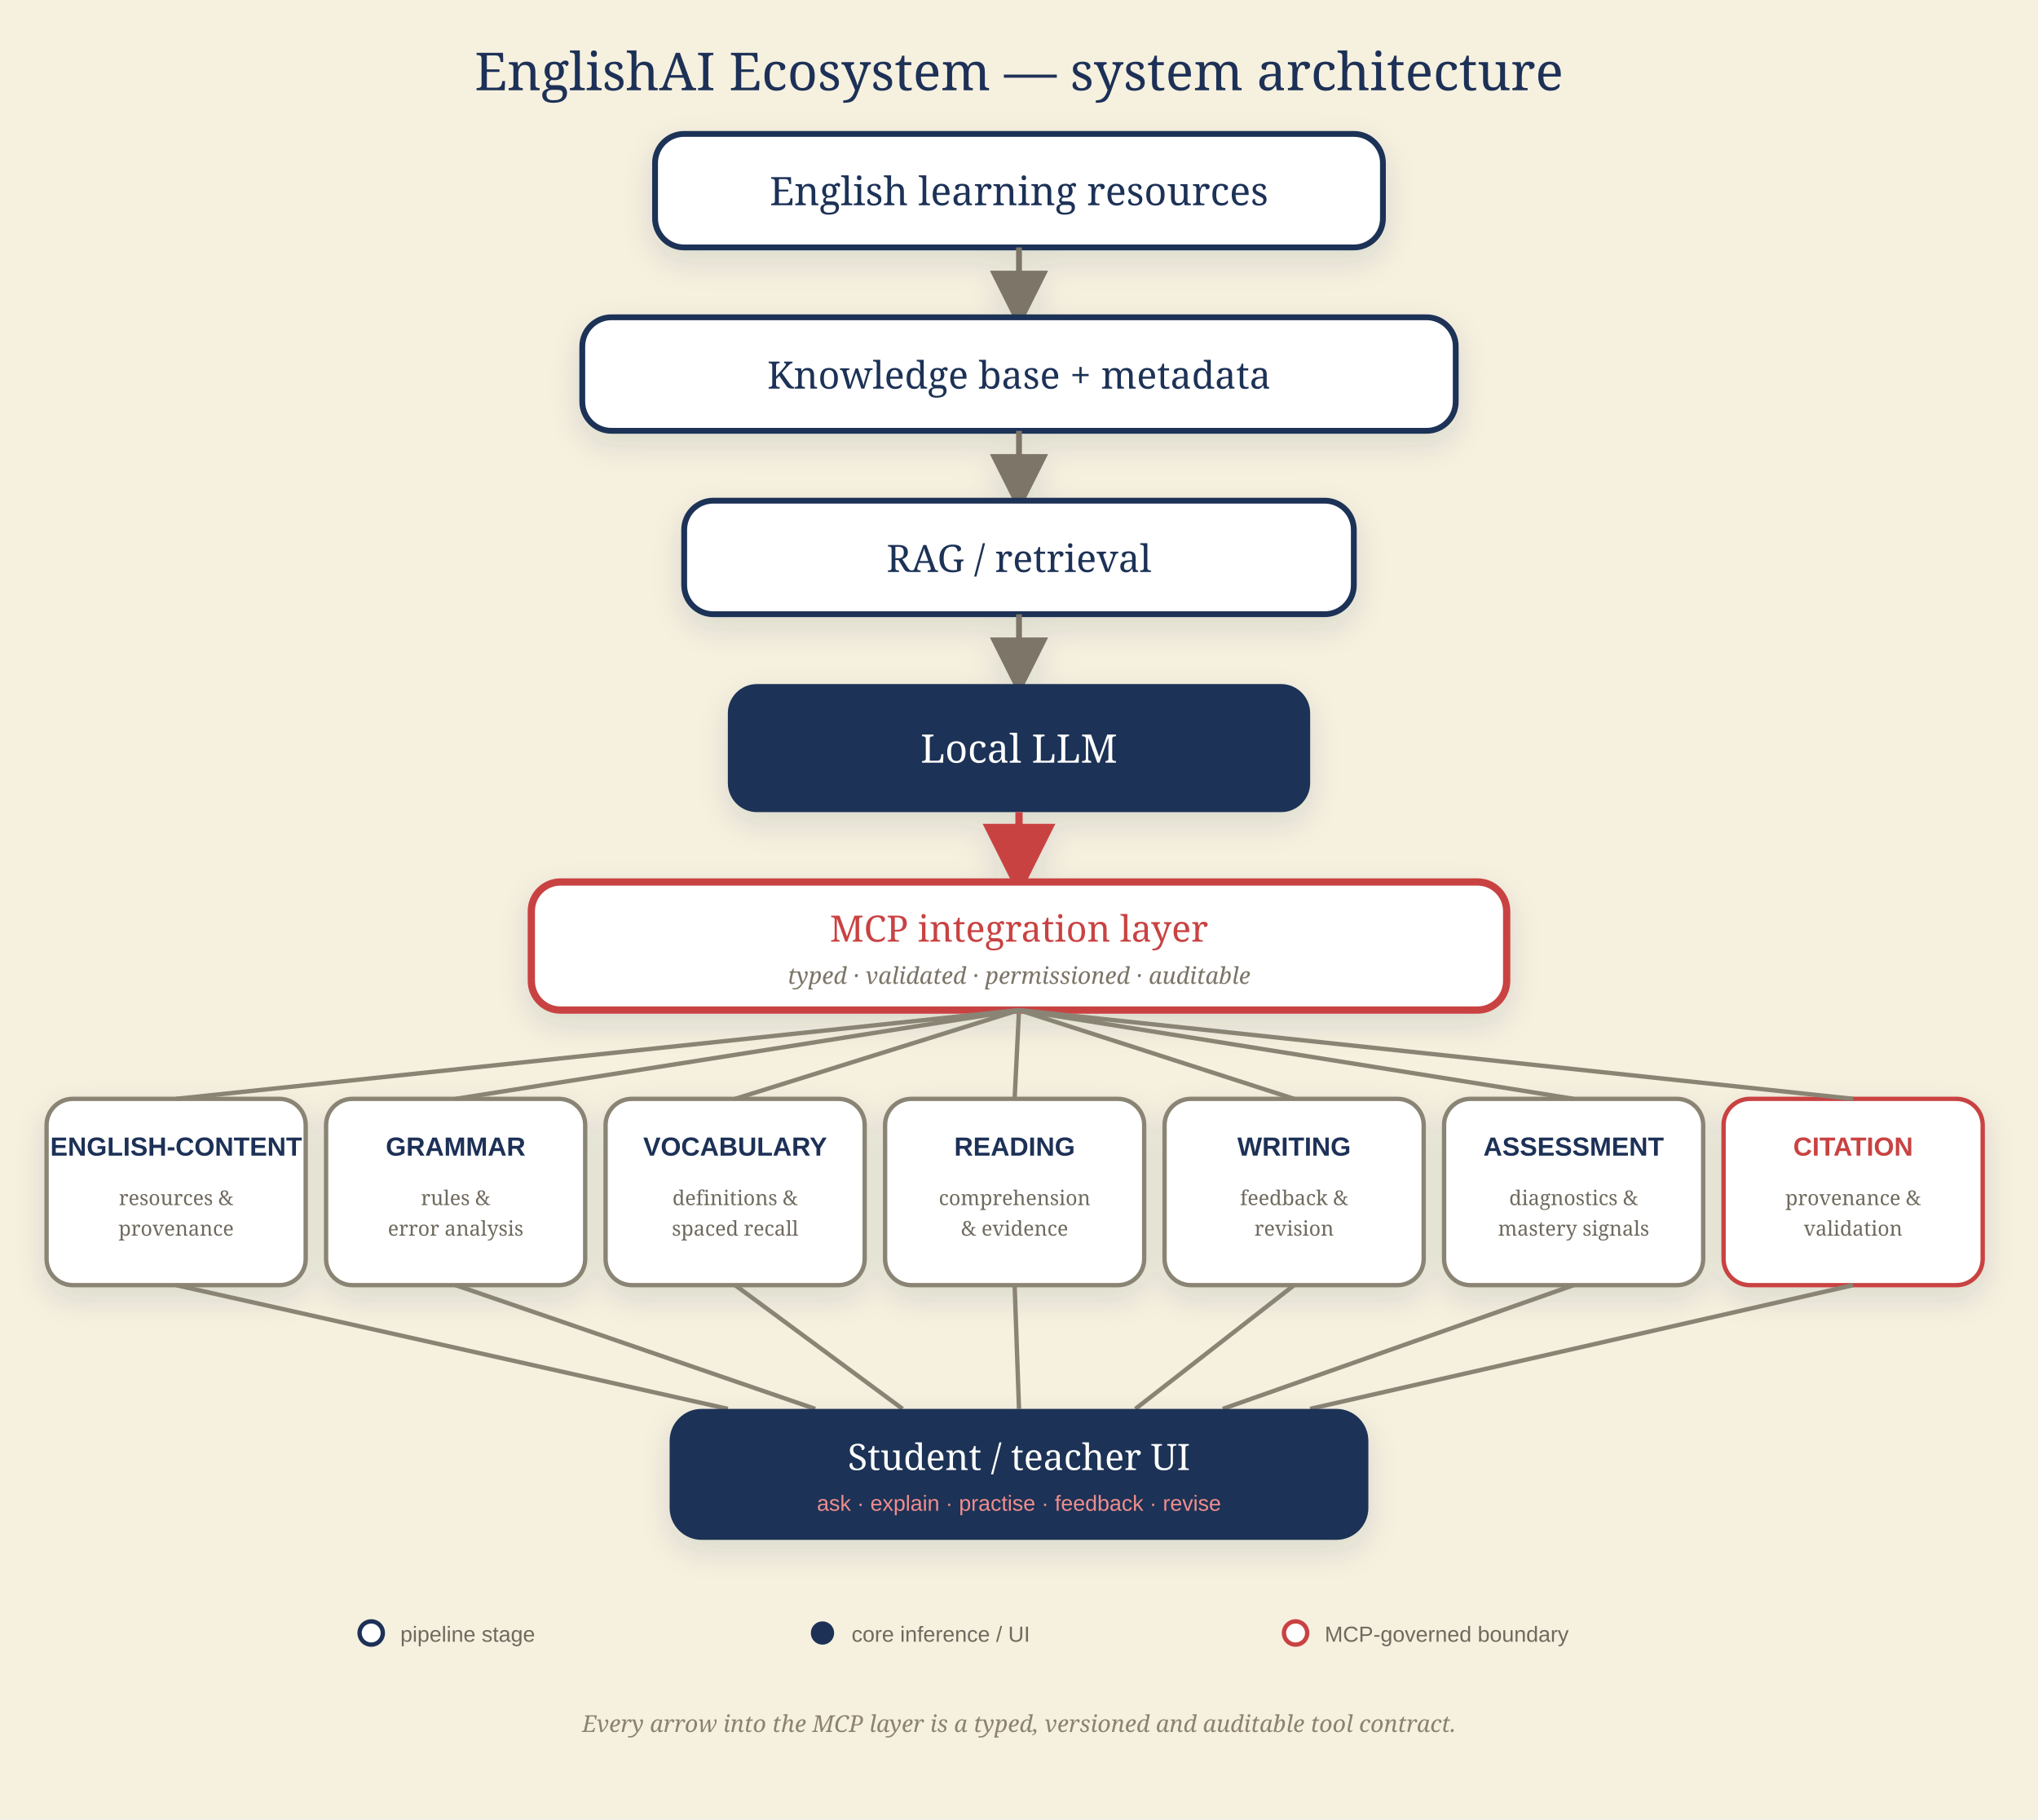
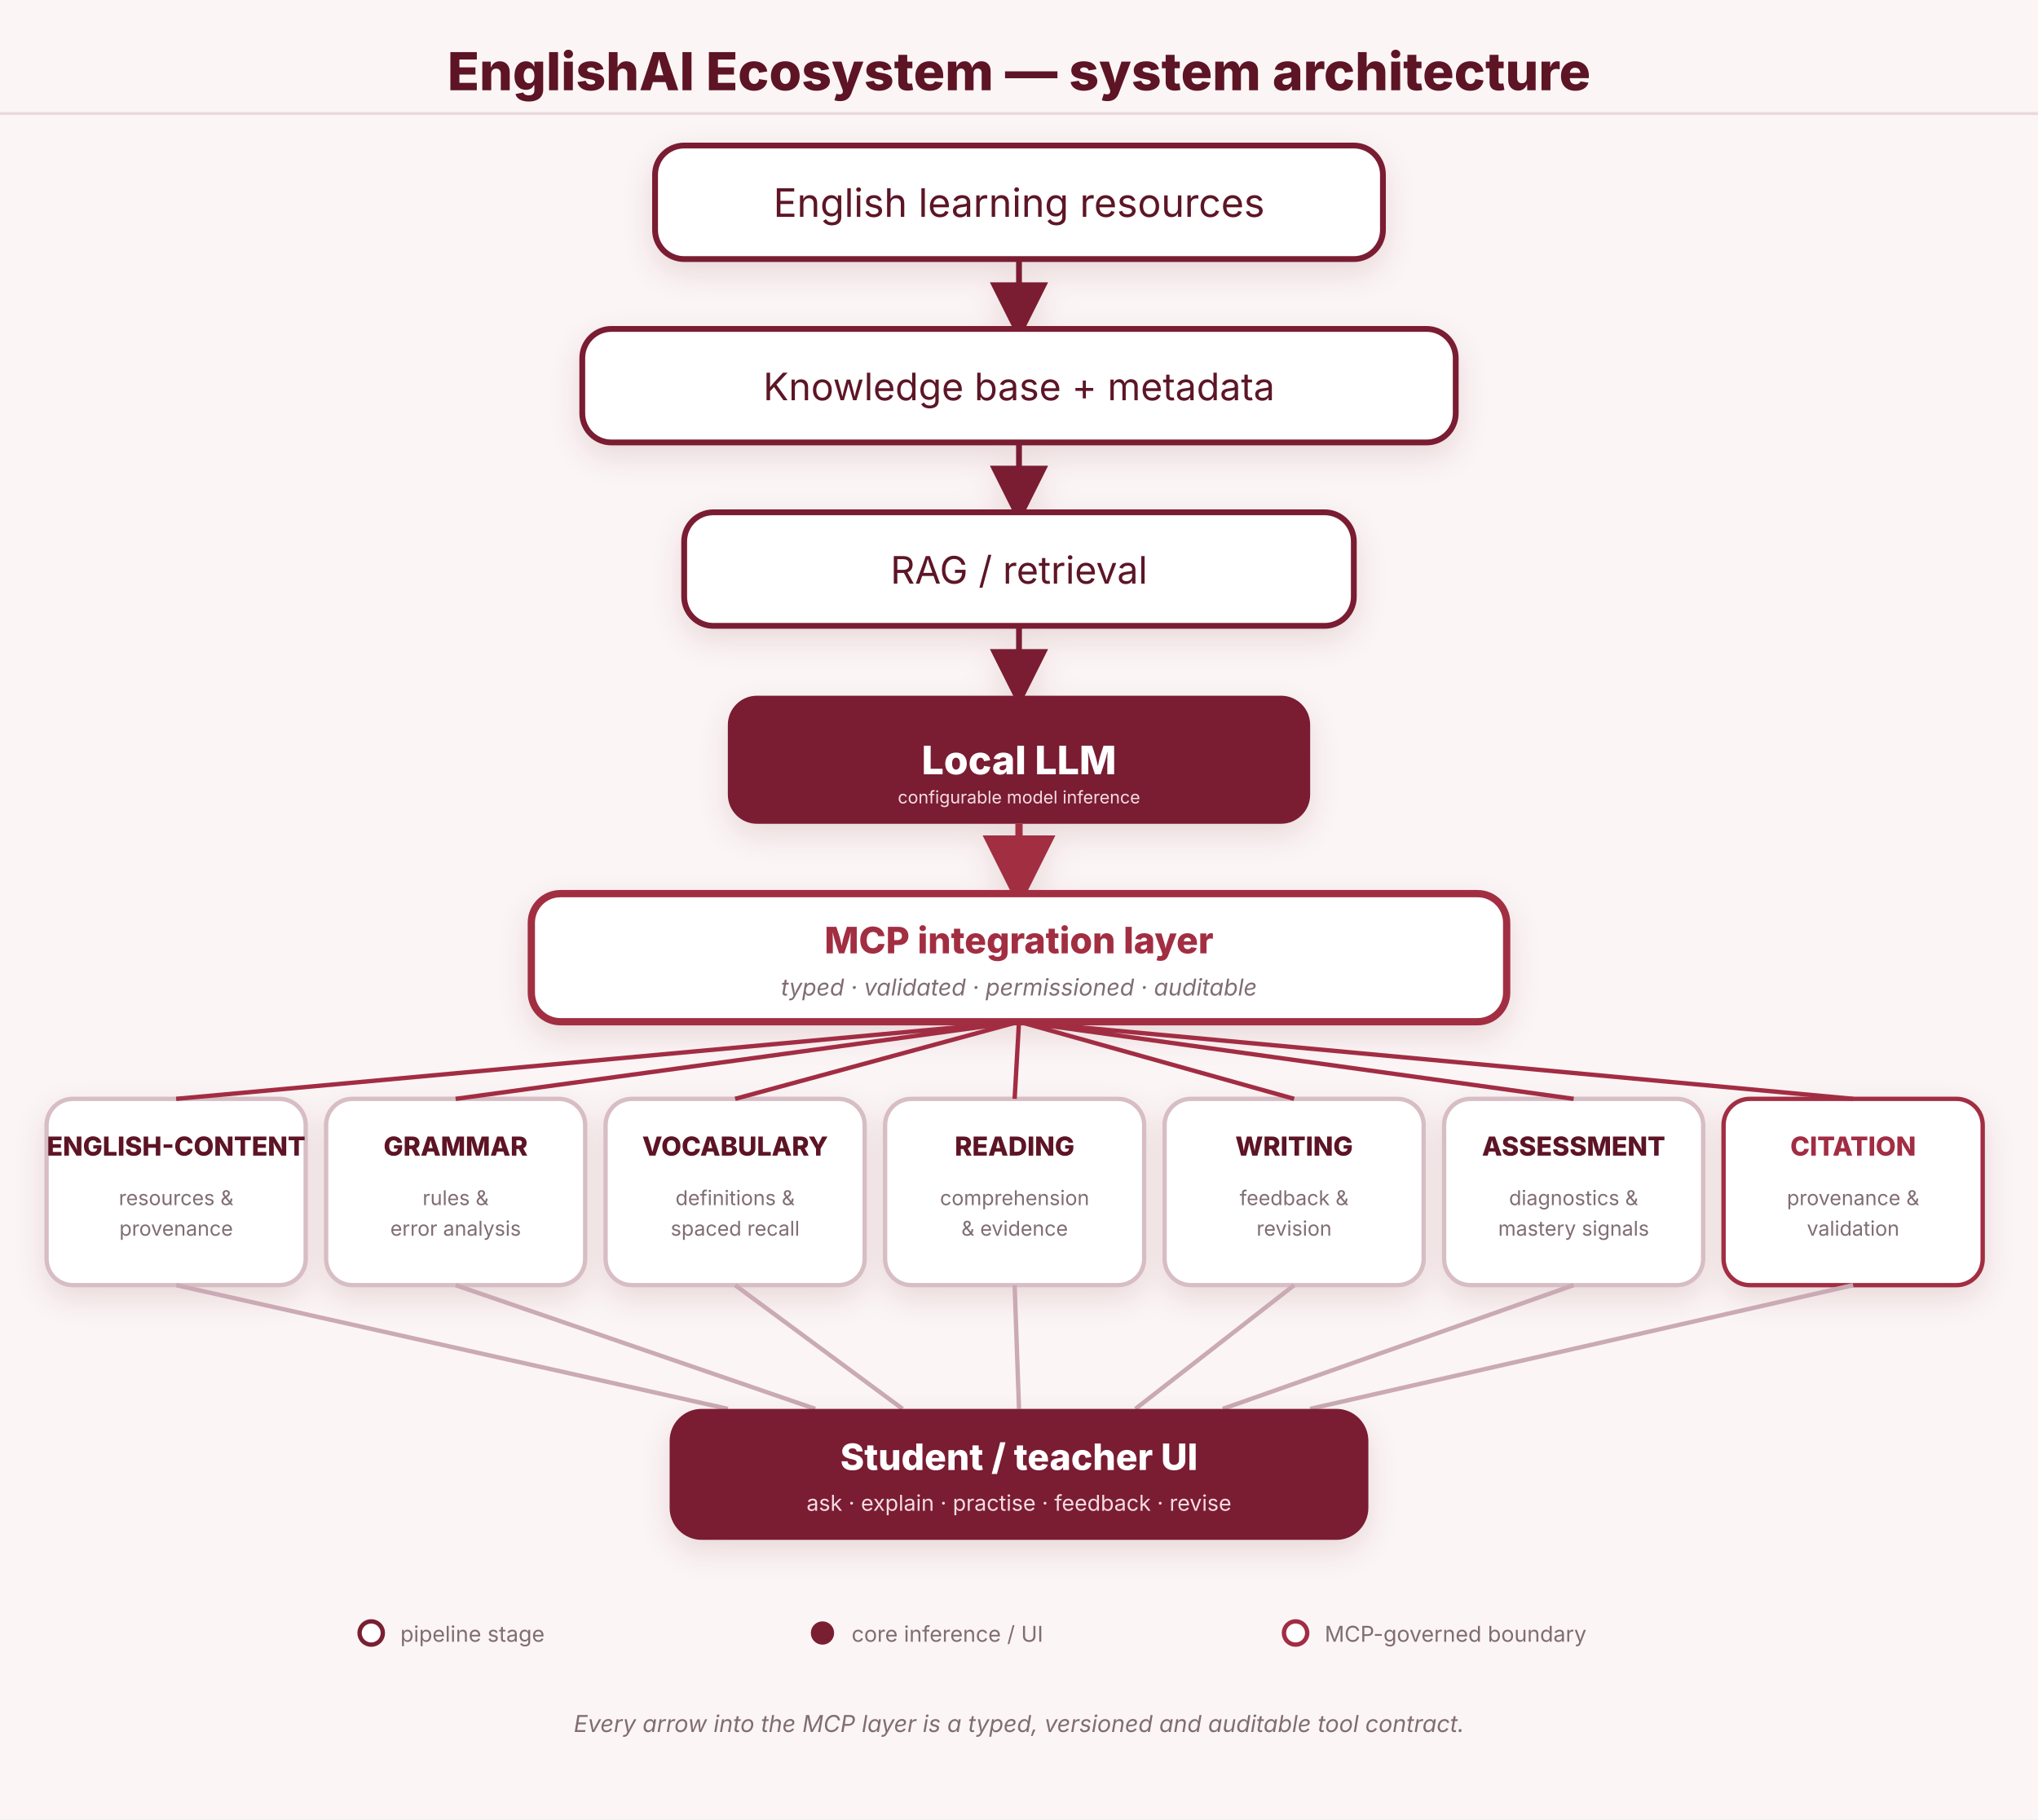
<svg xmlns="http://www.w3.org/2000/svg" viewBox="0 0 1400 1250" role="img" aria-labelledby="title desc">
  <defs>
    <filter id="shadow" x="-20%" y="-20%" width="140%" height="150%">
-       <feDropShadow dx="0" dy="8" stdDeviation="10" flood-color="#1b2c4a" flood-opacity=".12" />
+       <feDropShadow dx="0" dy="8" stdDeviation="10" flood-color="#5d1425" flood-opacity=".12" />
    </filter>
    <marker id="arrow" markerWidth="10" markerHeight="10" refX="8" refY="5" orient="auto">
-       <path d="M0 0L10 5L0 10z" fill="#7b7567" />
+       <path d="M0 0L10 5L0 10z" fill="#7a1f32" />
    </marker>
    <marker id="redArrow" markerWidth="10" markerHeight="10" refX="8" refY="5" orient="auto">
-       <path d="M0 0L10 5L0 10z" fill="#c94242" />
+       <path d="M0 0L10 5L0 10z" fill="#a22d43" />
    </marker>
  </defs>
-   <rect width="1400" height="1250" fill="#f6f0df" />
-   <text x="700" y="62" text-anchor="middle" font-family="Georgia,serif" font-size="36" fill="#1d3157">EnglishAI Ecosystem — system architecture</text>
-   <g font-family="Georgia,serif" text-anchor="middle" filter="url(#shadow)">
-     <rect x="450" y="92" width="500" height="78" rx="20" fill="#fff" stroke="#1d3157" stroke-width="4" />
-     <text x="700" y="141" font-size="27" fill="#1d3157">English learning resources</text>
-     <path d="M700 170v48" stroke="#7b7567" stroke-width="4" marker-end="url(#arrow)" />
-     <rect x="400" y="218" width="600" height="78" rx="20" fill="#fff" stroke="#1d3157" stroke-width="4" />
-     <text x="700" y="267" font-size="26" fill="#1d3157">Knowledge base + metadata</text>
-     <path d="M700 296v48" stroke="#7b7567" stroke-width="4" marker-end="url(#arrow)" />
-     <rect x="470" y="344" width="460" height="78" rx="20" fill="#fff" stroke="#1d3157" stroke-width="4" />
-     <text x="700" y="393" font-size="26" fill="#1d3157">RAG / retrieval</text>
-     <path d="M700 422v48" stroke="#7b7567" stroke-width="4" marker-end="url(#arrow)" />
-     <rect x="500" y="470" width="400" height="88" rx="20" fill="#1d3157" />
-     <text x="700" y="524" font-size="27" fill="#fff">Local LLM</text>
-     <path d="M700 558v48" stroke="#c94242" stroke-width="5" marker-end="url(#redArrow)" />
-     <rect x="365" y="606" width="670" height="88" rx="20" fill="#fff" stroke="#c94242" stroke-width="5" />
-     <text x="700" y="647" font-size="25" fill="#c94242">MCP integration layer</text>
-     <text x="700" y="676" font-size="16" font-style="italic" fill="#7b7567">typed · validated · permissioned · auditable</text>
+   <rect width="1400" height="1250" fill="#fffdfc" />
+   <rect width="1400" height="1250" fill="#f8ecef" opacity=".45" />
+   <text x="700" y="62" text-anchor="middle" font-family="Inter,Arial,sans-serif" font-size="36" font-weight="800" fill="#5d1425">EnglishAI Ecosystem — system architecture</text>
+   <line x1="0" y1="78" x2="1400" y2="78" stroke="#ead9de" stroke-width="2" />
+   <g font-family="Inter,Arial,sans-serif" text-anchor="middle" filter="url(#shadow)">
+     <rect x="450" y="100" width="500" height="78" rx="20" fill="#fff" stroke="#7a1f32" stroke-width="4" />
+     <text x="700" y="149" font-size="27" fill="#5d1425">English learning resources</text>
+     <path d="M700 178v48" stroke="#7a1f32" stroke-width="4" marker-end="url(#arrow)" />
+     <rect x="400" y="226" width="600" height="78" rx="20" fill="#fff" stroke="#7a1f32" stroke-width="4" />
+     <text x="700" y="275" font-size="26" fill="#5d1425">Knowledge base + metadata</text>
+     <path d="M700 304v48" stroke="#7a1f32" stroke-width="4" marker-end="url(#arrow)" />
+     <rect x="470" y="352" width="460" height="78" rx="20" fill="#fff" stroke="#7a1f32" stroke-width="4" />
+     <text x="700" y="401" font-size="26" fill="#5d1425">RAG / retrieval</text>
+     <path d="M700 430v48" stroke="#7a1f32" stroke-width="4" marker-end="url(#arrow)" />
+     <rect x="500" y="478" width="400" height="88" rx="20" fill="#7a1f32" />
+     <text x="700" y="532" font-size="27" font-weight="800" fill="#fff">Local LLM</text>
+     <text x="700" y="552" font-size="12" fill="#f5dce2">configurable model inference</text>
+     <path d="M700 566v48" stroke="#a22d43" stroke-width="5" marker-end="url(#redArrow)" />
+     <rect x="365" y="614" width="670" height="88" rx="20" fill="#fff" stroke="#a22d43" stroke-width="5" />
+     <text x="700" y="655" font-size="25" font-weight="800" fill="#a22d43">MCP integration layer</text>
+     <text x="700" y="684" font-size="16" font-style="italic" fill="#806d73">typed · validated · permissioned · auditable</text>
  </g>
-   <g stroke="#8a8475" stroke-width="3" fill="#fff" filter="url(#shadow)">
+   <g stroke="#d7bdc4" stroke-width="3" fill="#fff" filter="url(#shadow)">
    <rect x="32" y="755" width="178" height="128" rx="18" />
    <rect x="224" y="755" width="178" height="128" rx="18" />
    <rect x="416" y="755" width="178" height="128" rx="18" />
    <rect x="608" y="755" width="178" height="128" rx="18" />
    <rect x="800" y="755" width="178" height="128" rx="18" />
    <rect x="992" y="755" width="178" height="128" rx="18" />
-     <rect x="1184" y="755" width="178" height="128" rx="18" stroke="#c94242" />
+     <rect x="1184" y="755" width="178" height="128" rx="18" stroke="#a22d43" />
  </g>
-   <g font-family="Arial,Helvetica,sans-serif" text-anchor="middle">
-     <g font-size="18" font-weight="700" fill="#1d3157">
+   <g font-family="Inter,Arial,sans-serif" text-anchor="middle">
+     <g font-size="18" font-weight="800" fill="#5d1425">
      <text x="121" y="794">ENGLISH-CONTENT</text>
      <text x="313" y="794">GRAMMAR</text>
      <text x="505" y="794">VOCABULARY</text>
      <text x="697" y="794">READING</text>
      <text x="889" y="794">WRITING</text>
      <text x="1081" y="794">ASSESSMENT</text>
-       <text x="1273" y="794" fill="#c94242">CITATION</text>
+       <text x="1273" y="794" fill="#a22d43">CITATION</text>
    </g>
-     <g font-family="Georgia,serif" font-size="14" fill="#6f6a5e">
+     <g font-size="14" fill="#806d73">
      <text x="121" y="828">resources &amp;</text>
      <text x="121" y="849">provenance</text>
      <text x="313" y="828">rules &amp;</text>
      <text x="313" y="849">error analysis</text>
      <text x="505" y="828">definitions &amp;</text>
      <text x="505" y="849">spaced recall</text>
      <text x="697" y="828">comprehension</text>
      <text x="697" y="849">&amp; evidence</text>
      <text x="889" y="828">feedback &amp;</text>
      <text x="889" y="849">revision</text>
      <text x="1081" y="828">diagnostics &amp;</text>
      <text x="1081" y="849">mastery signals</text>
      <text x="1273" y="828">provenance &amp;</text>
      <text x="1273" y="849">validation</text>
    </g>
-     <g stroke="#8a8475" stroke-width="3">
-       <path d="M700 694L121 755M700 694L313 755M700 694L505 755M700 694L697 755M700 694L889 755M700 694L1081 755M700 694L1273 755" />
+     <g stroke="#a22d43" stroke-width="3">
+       <path d="M700 702L121 755M700 702L313 755M700 702L505 755M700 702L697 755M700 702L889 755M700 702L1081 755M700 702L1273 755" />
    </g>
-     <g stroke="#8a8475" stroke-width="3">
+     <g stroke="#caaab4" stroke-width="3">
      <path d="M121 883L500 968M313 883L560 968M505 883L620 968M697 883L700 968M889 883L780 968M1081 883L840 968M1273 883L900 968" />
    </g>
-     <rect x="460" y="968" width="480" height="90" rx="22" fill="#1d3157" filter="url(#shadow)" />
-     <text x="700" y="1010" font-family="Georgia,serif" font-size="25" fill="#fff">Student / teacher UI</text>
-     <text x="700" y="1038" font-family="Arial,Helvetica,sans-serif" font-size="15" fill="#ef8d8d">ask · explain · practise · feedback · revise</text>
-     <g font-size="15" fill="#6f6a5e">
-       <circle cx="255" cy="1122" r="8" fill="#fff" stroke="#1d3157" stroke-width="3" />
+     <rect x="460" y="968" width="480" height="90" rx="22" fill="#7a1f32" filter="url(#shadow)" />
+     <text x="700" y="1010" font-size="25" font-weight="800" fill="#fff">Student / teacher UI</text>
+     <text x="700" y="1038" font-size="15" fill="#f5dce2">ask · explain · practise · feedback · revise</text>
+     <g font-size="15" fill="#806d73">
+       <circle cx="255" cy="1122" r="8" fill="#fff" stroke="#7a1f32" stroke-width="3" />
      <text x="275" y="1128" text-anchor="start">pipeline stage</text>
-       <circle cx="565" cy="1122" r="8" fill="#1d3157" />
+       <circle cx="565" cy="1122" r="8" fill="#7a1f32" />
      <text x="585" y="1128" text-anchor="start">core inference / UI</text>
-       <circle cx="890" cy="1122" r="8" fill="#fff" stroke="#c94242" stroke-width="3" />
+       <circle cx="890" cy="1122" r="8" fill="#fff" stroke="#a22d43" stroke-width="3" />
      <text x="910" y="1128" text-anchor="start">MCP-governed boundary</text>
    </g>
-     <text x="700" y="1190" font-family="Georgia,serif" font-size="16" font-style="italic" fill="#8b836f">Every arrow into the MCP layer is a typed, versioned and auditable tool contract.</text>
+     <text x="700" y="1190" font-size="16" font-style="italic" fill="#806d73">Every arrow into the MCP layer is a typed, versioned and auditable tool contract.</text>
  </g>
</svg>
